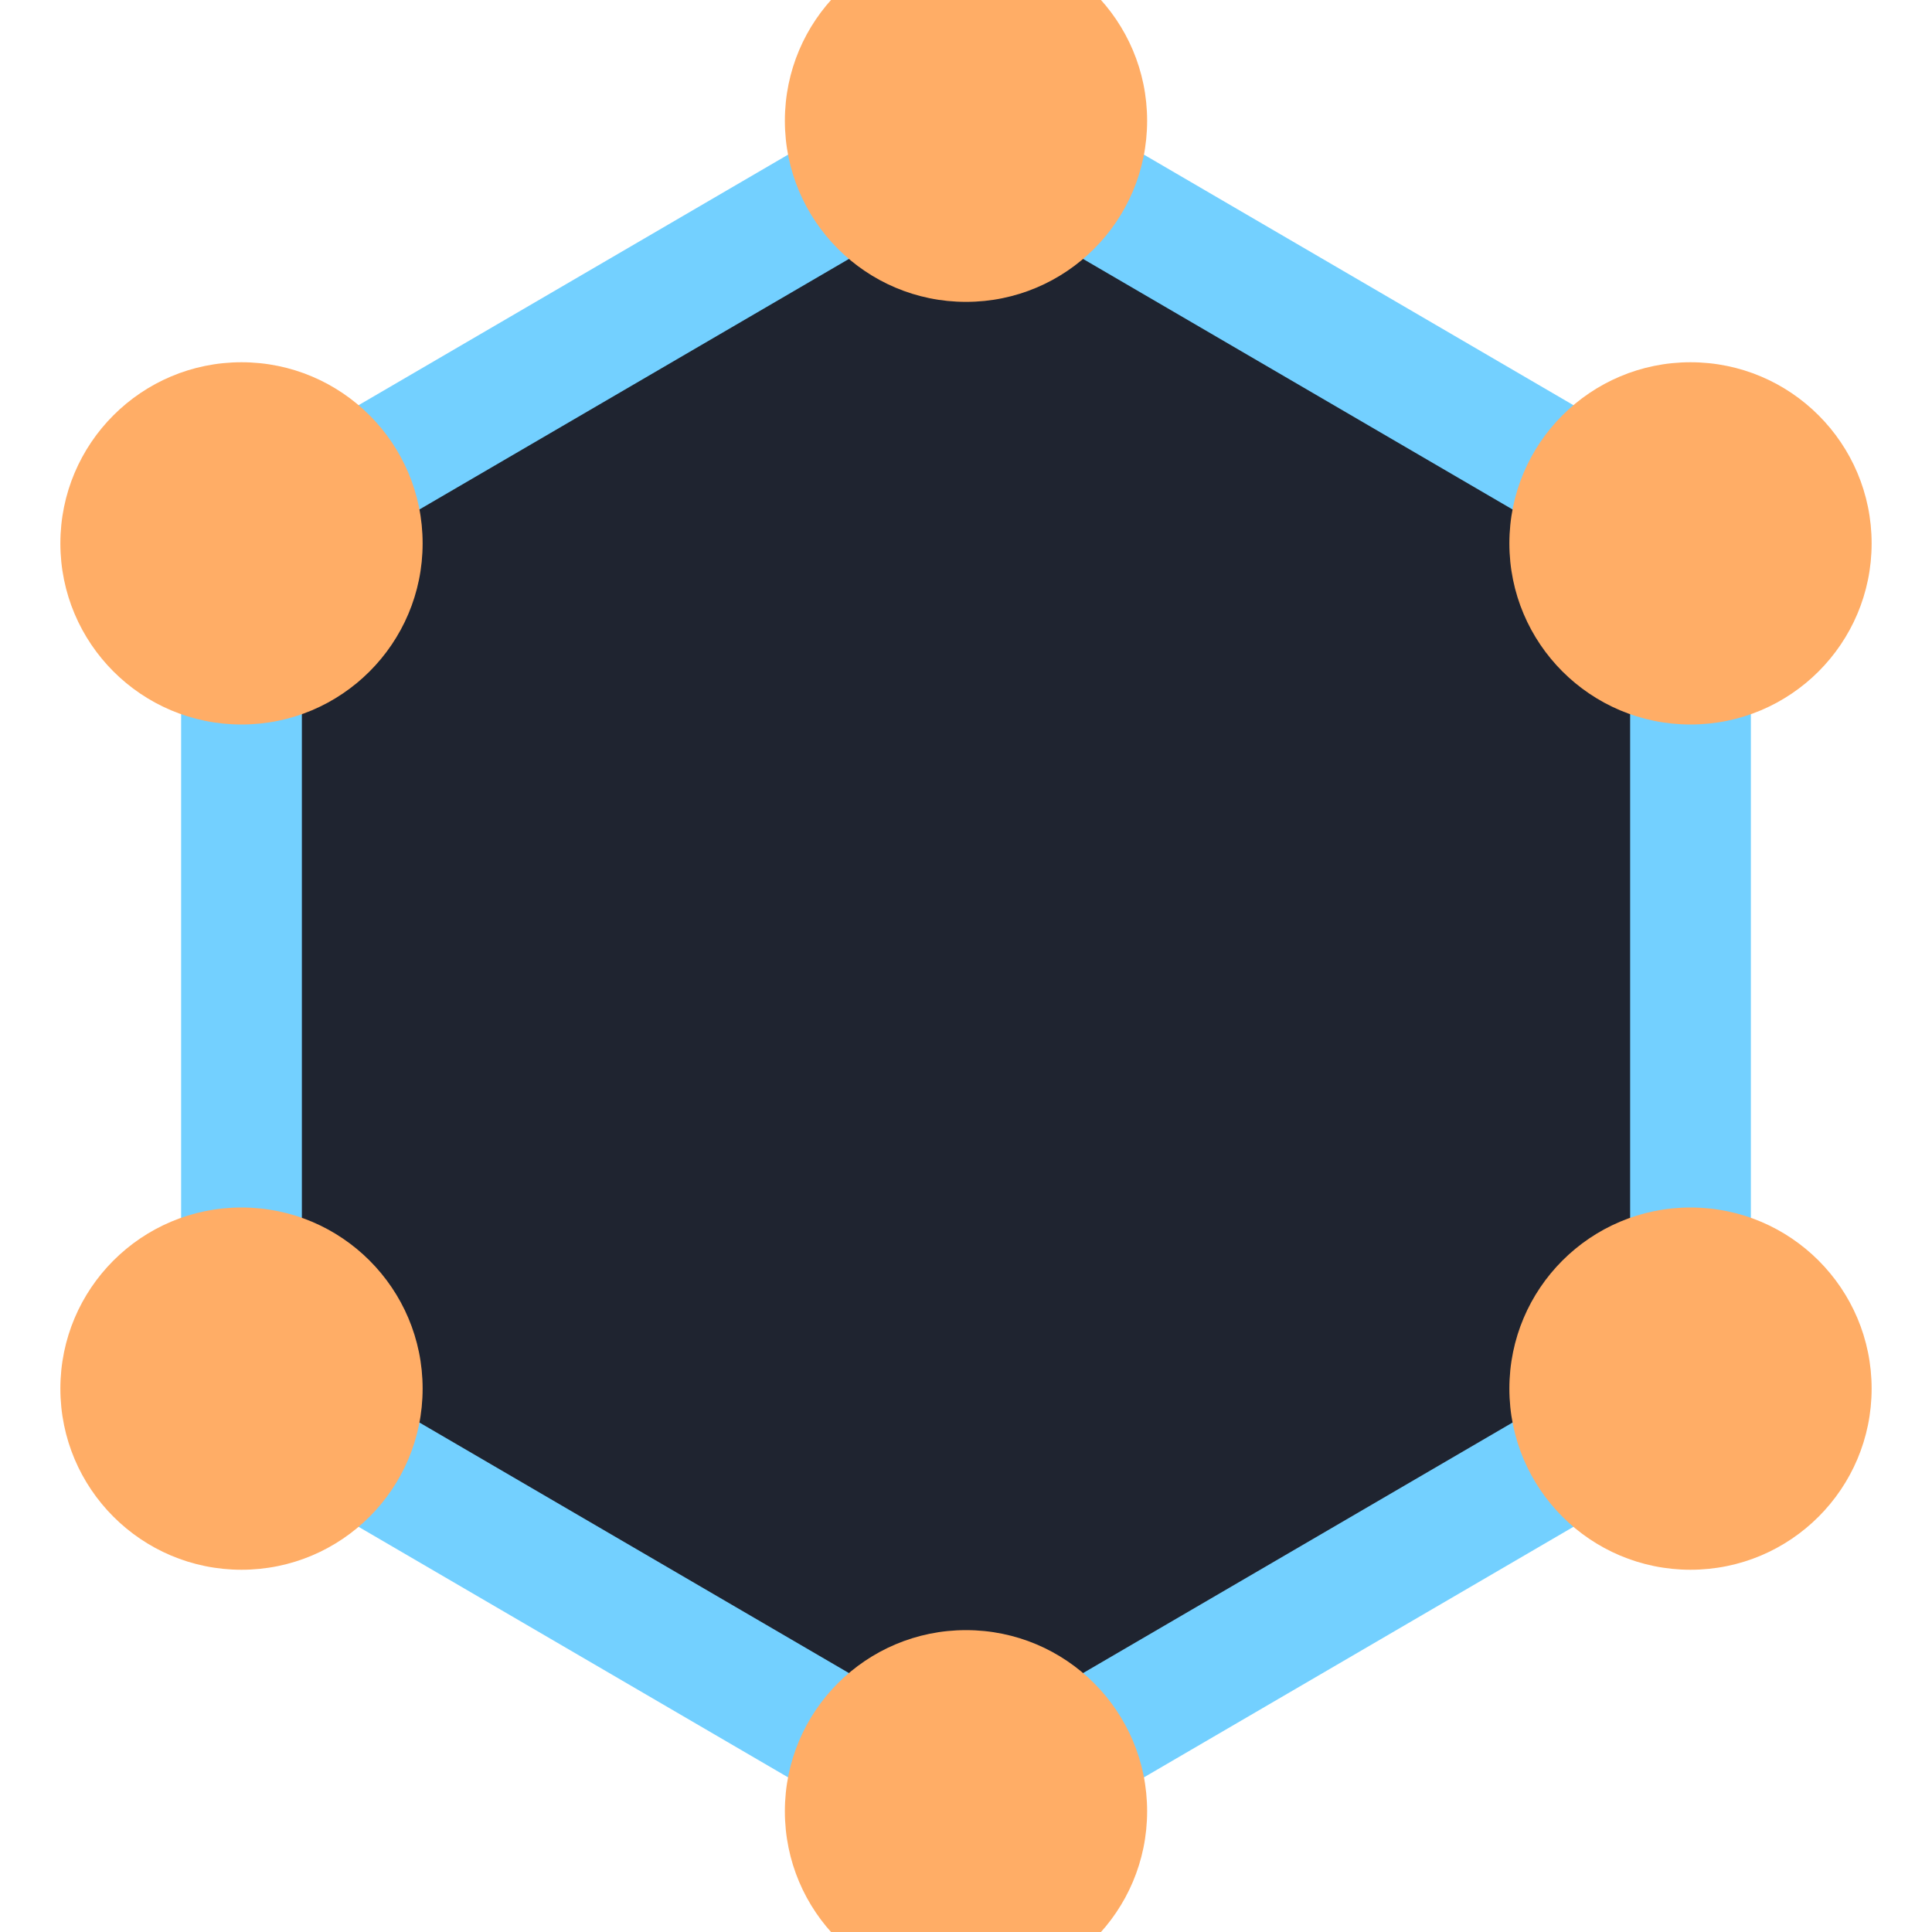
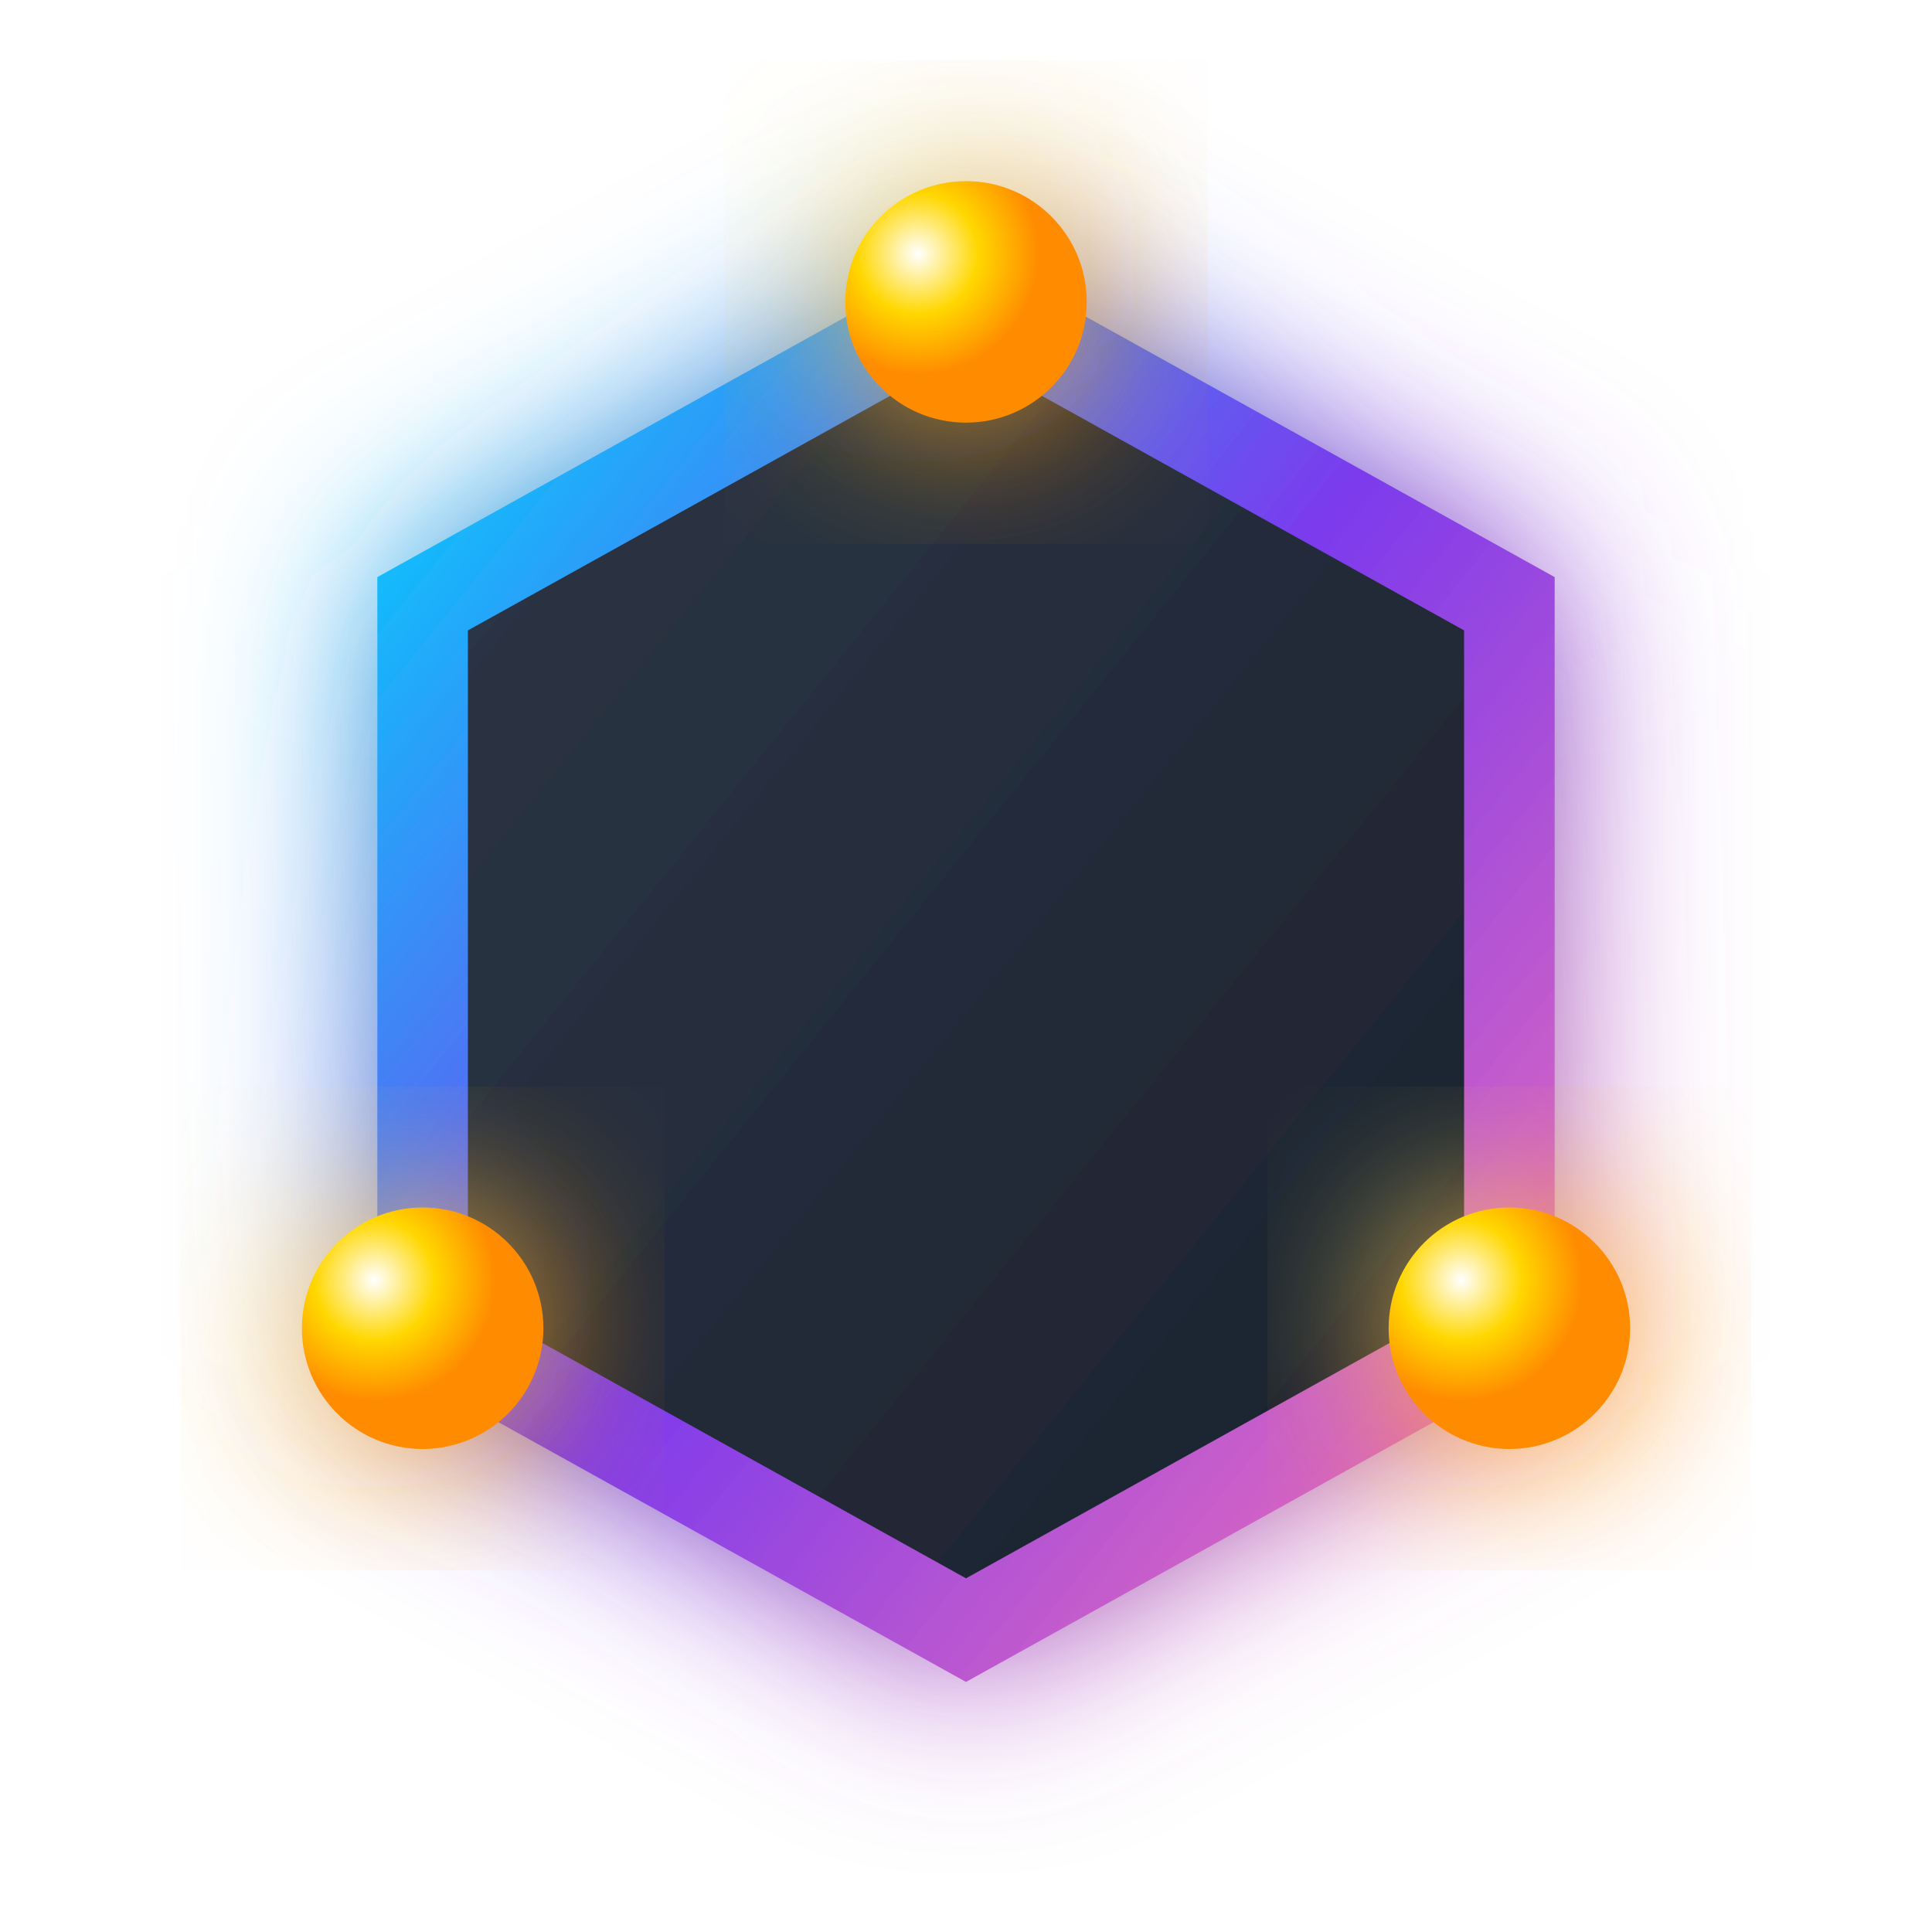
<svg xmlns="http://www.w3.org/2000/svg" viewBox="0 0 32 32">
-   <polygon points="16,2 28,9 28,23 16,30 4,23 4,9" fill="#1F2430" stroke="#73D0FF" stroke-width="2" />
-   <circle cx="16" cy="2" r="3" fill="#FFAD66" />
-   <circle cx="28" cy="9" r="3" fill="#FFAD66" />
-   <circle cx="28" cy="23" r="3" fill="#FFAD66" />
-   <circle cx="16" cy="30" r="3" fill="#FFAD66" />
-   <circle cx="4" cy="23" r="3" fill="#FFAD66" />
-   <circle cx="4" cy="9" r="3" fill="#FFAD66" />
+   <defs>
+     <filter id="glow" x="-50%" y="-50%" width="200%" height="200%">
+       <feGaussianBlur stdDeviation="1.5" result="blur" />
+       <feMerge>
+         <feMergeNode in="blur" />
+         <feMergeNode in="SourceGraphic" />
+       </feMerge>
+     </filter>
+     <linearGradient id="hexGrad" x1="0%" y1="0%" x2="100%" y2="100%">
+       <stop offset="0%" stop-color="#2D3748" />
+       <stop offset="100%" stop-color="#1A202C" />
+     </linearGradient>
+     <linearGradient id="strokeGrad" x1="0%" y1="0%" x2="100%" y2="100%">
+       <stop offset="0%" stop-color="#00D4FF" />
+       <stop offset="50%" stop-color="#7C3AED" />
+       <stop offset="100%" stop-color="#F472B6" />
+     </linearGradient>
+     <radialGradient id="nodeGrad" cx="30%" cy="30%">
+       <stop offset="0%" stop-color="#FFF" />
+       <stop offset="50%" stop-color="#FFD700" />
+       <stop offset="100%" stop-color="#FF8C00" />
+     </radialGradient>
+   </defs>
+   <polygon points="16,5 25,10 25,22 16,27 7,22 7,10" fill="url(#hexGrad)" stroke="url(#strokeGrad)" stroke-width="1.5" filter="url(#glow)" />
+   <circle cx="16" cy="5" r="2" fill="url(#nodeGrad)" filter="url(#glow)" />
+   <circle cx="25" cy="22" r="2" fill="url(#nodeGrad)" filter="url(#glow)" />
+   <circle cx="7" cy="22" r="2" fill="url(#nodeGrad)" filter="url(#glow)" />
</svg>
